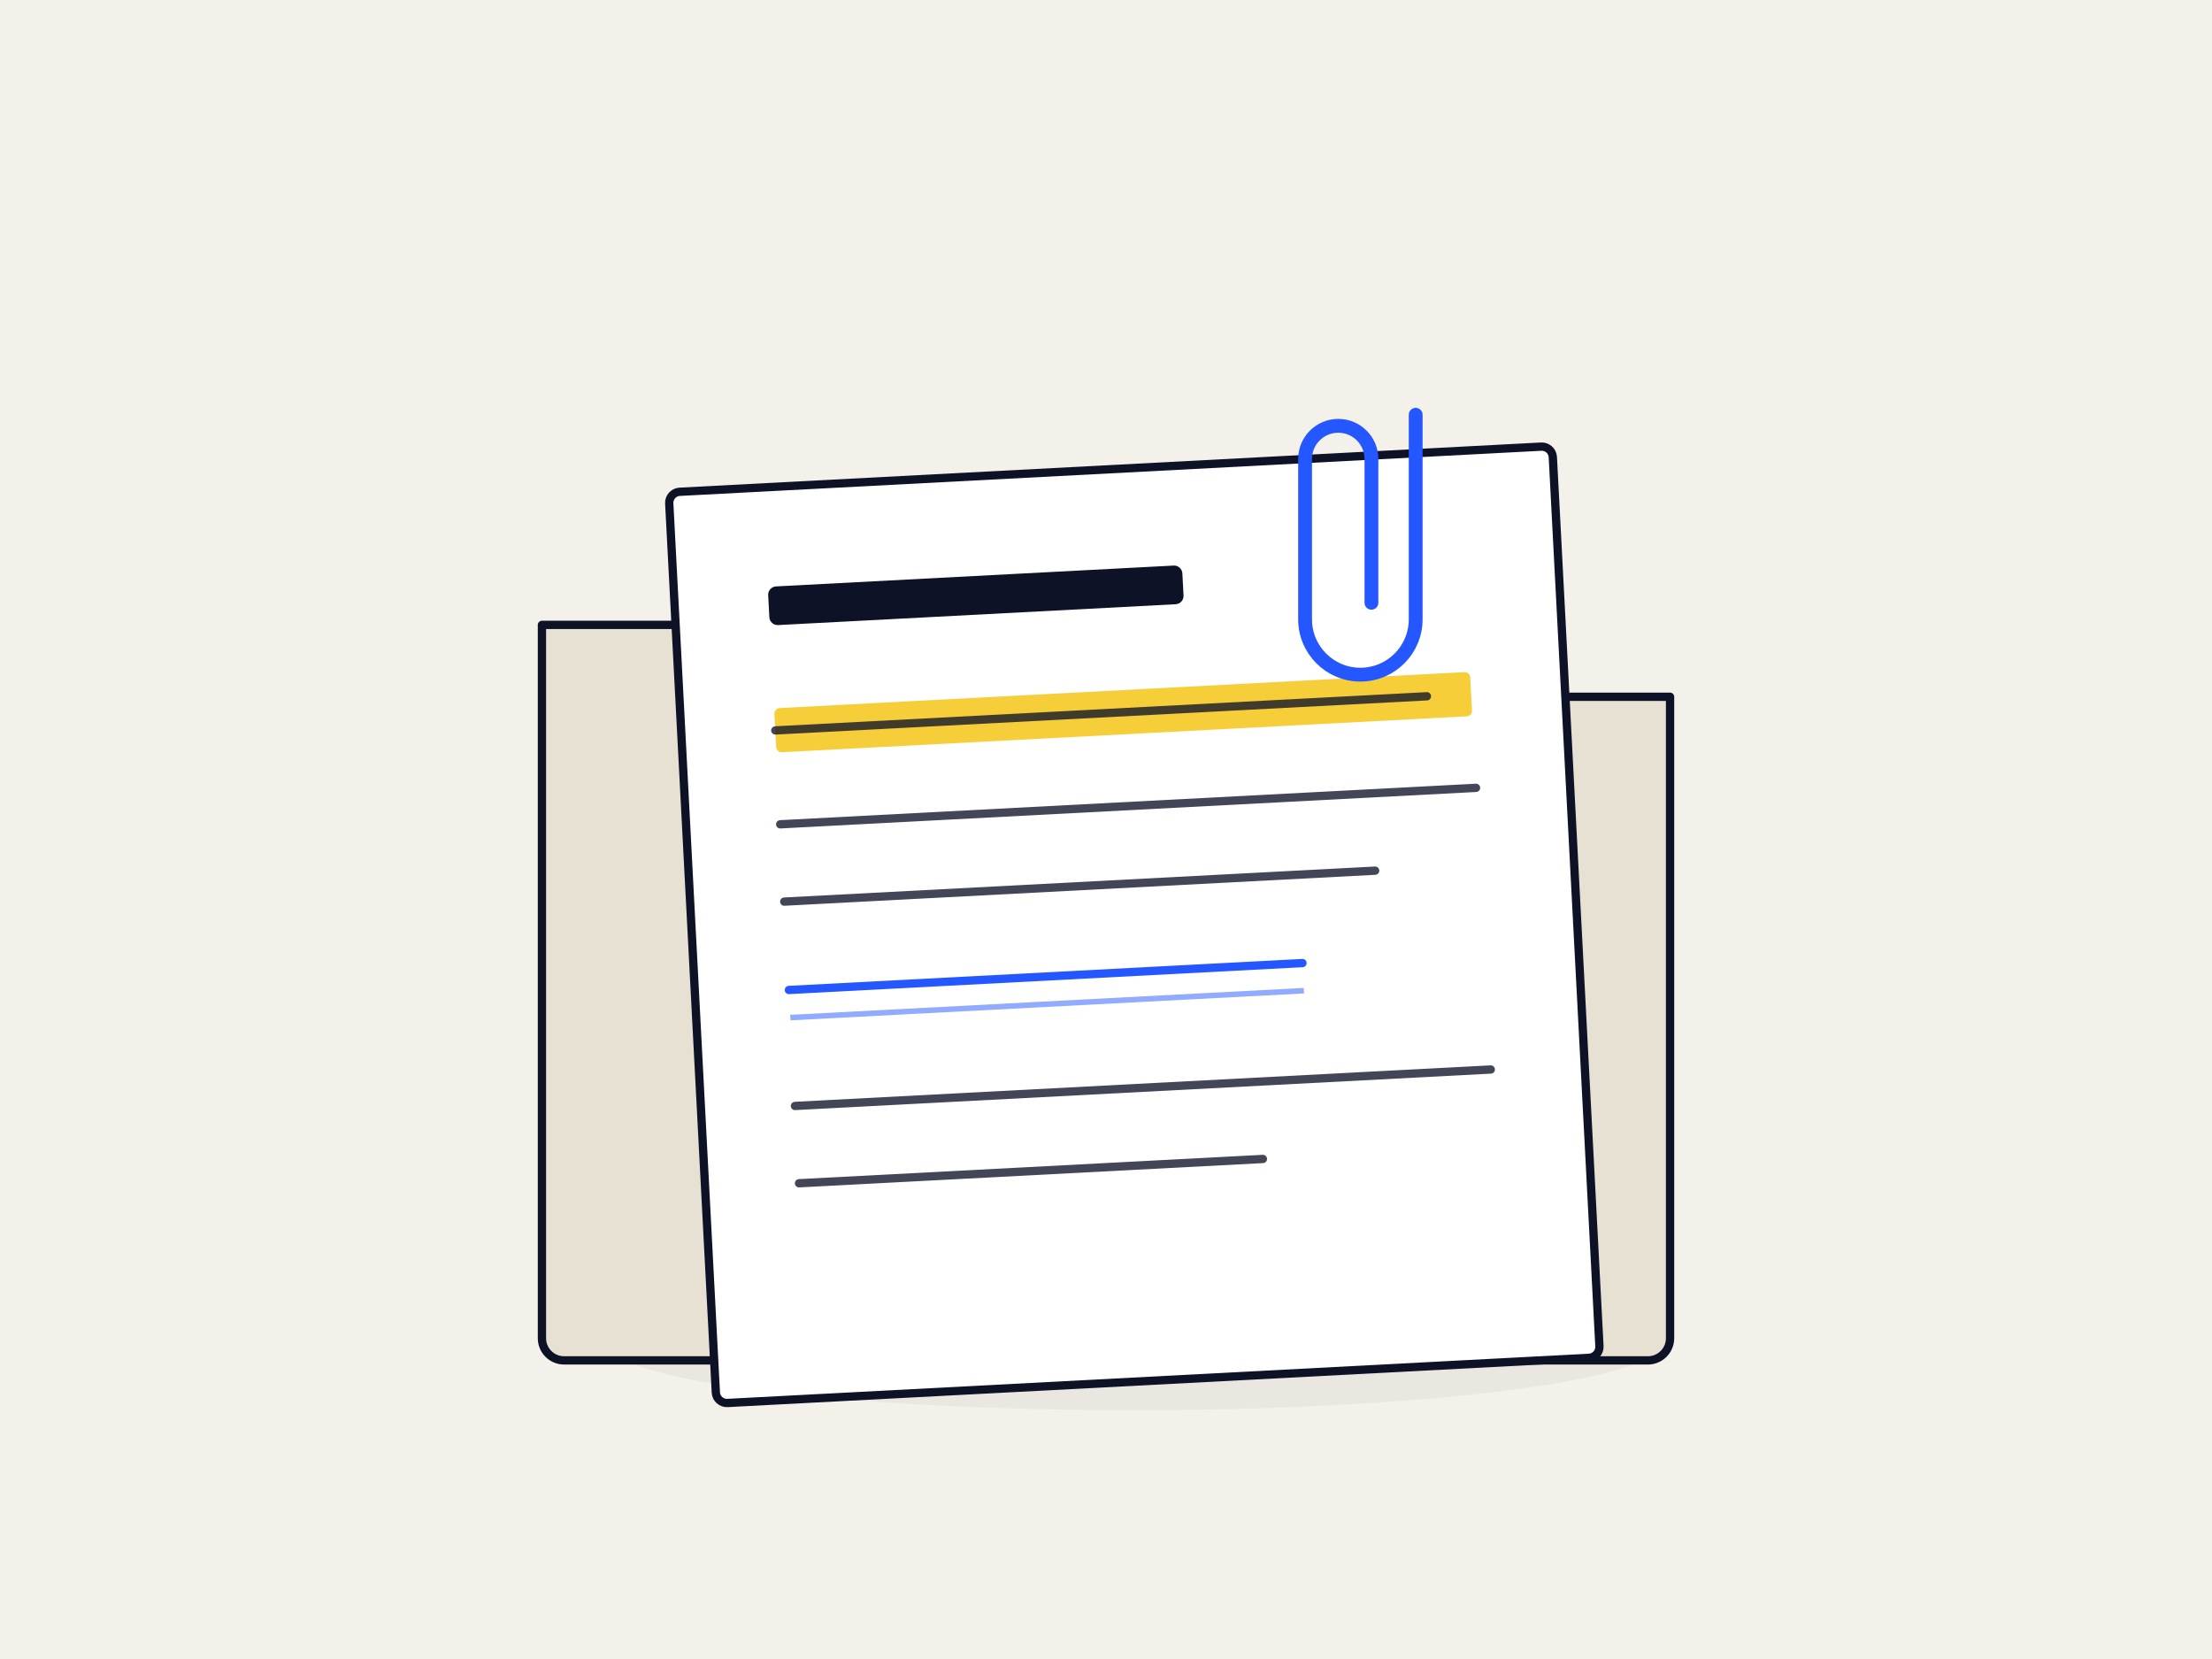
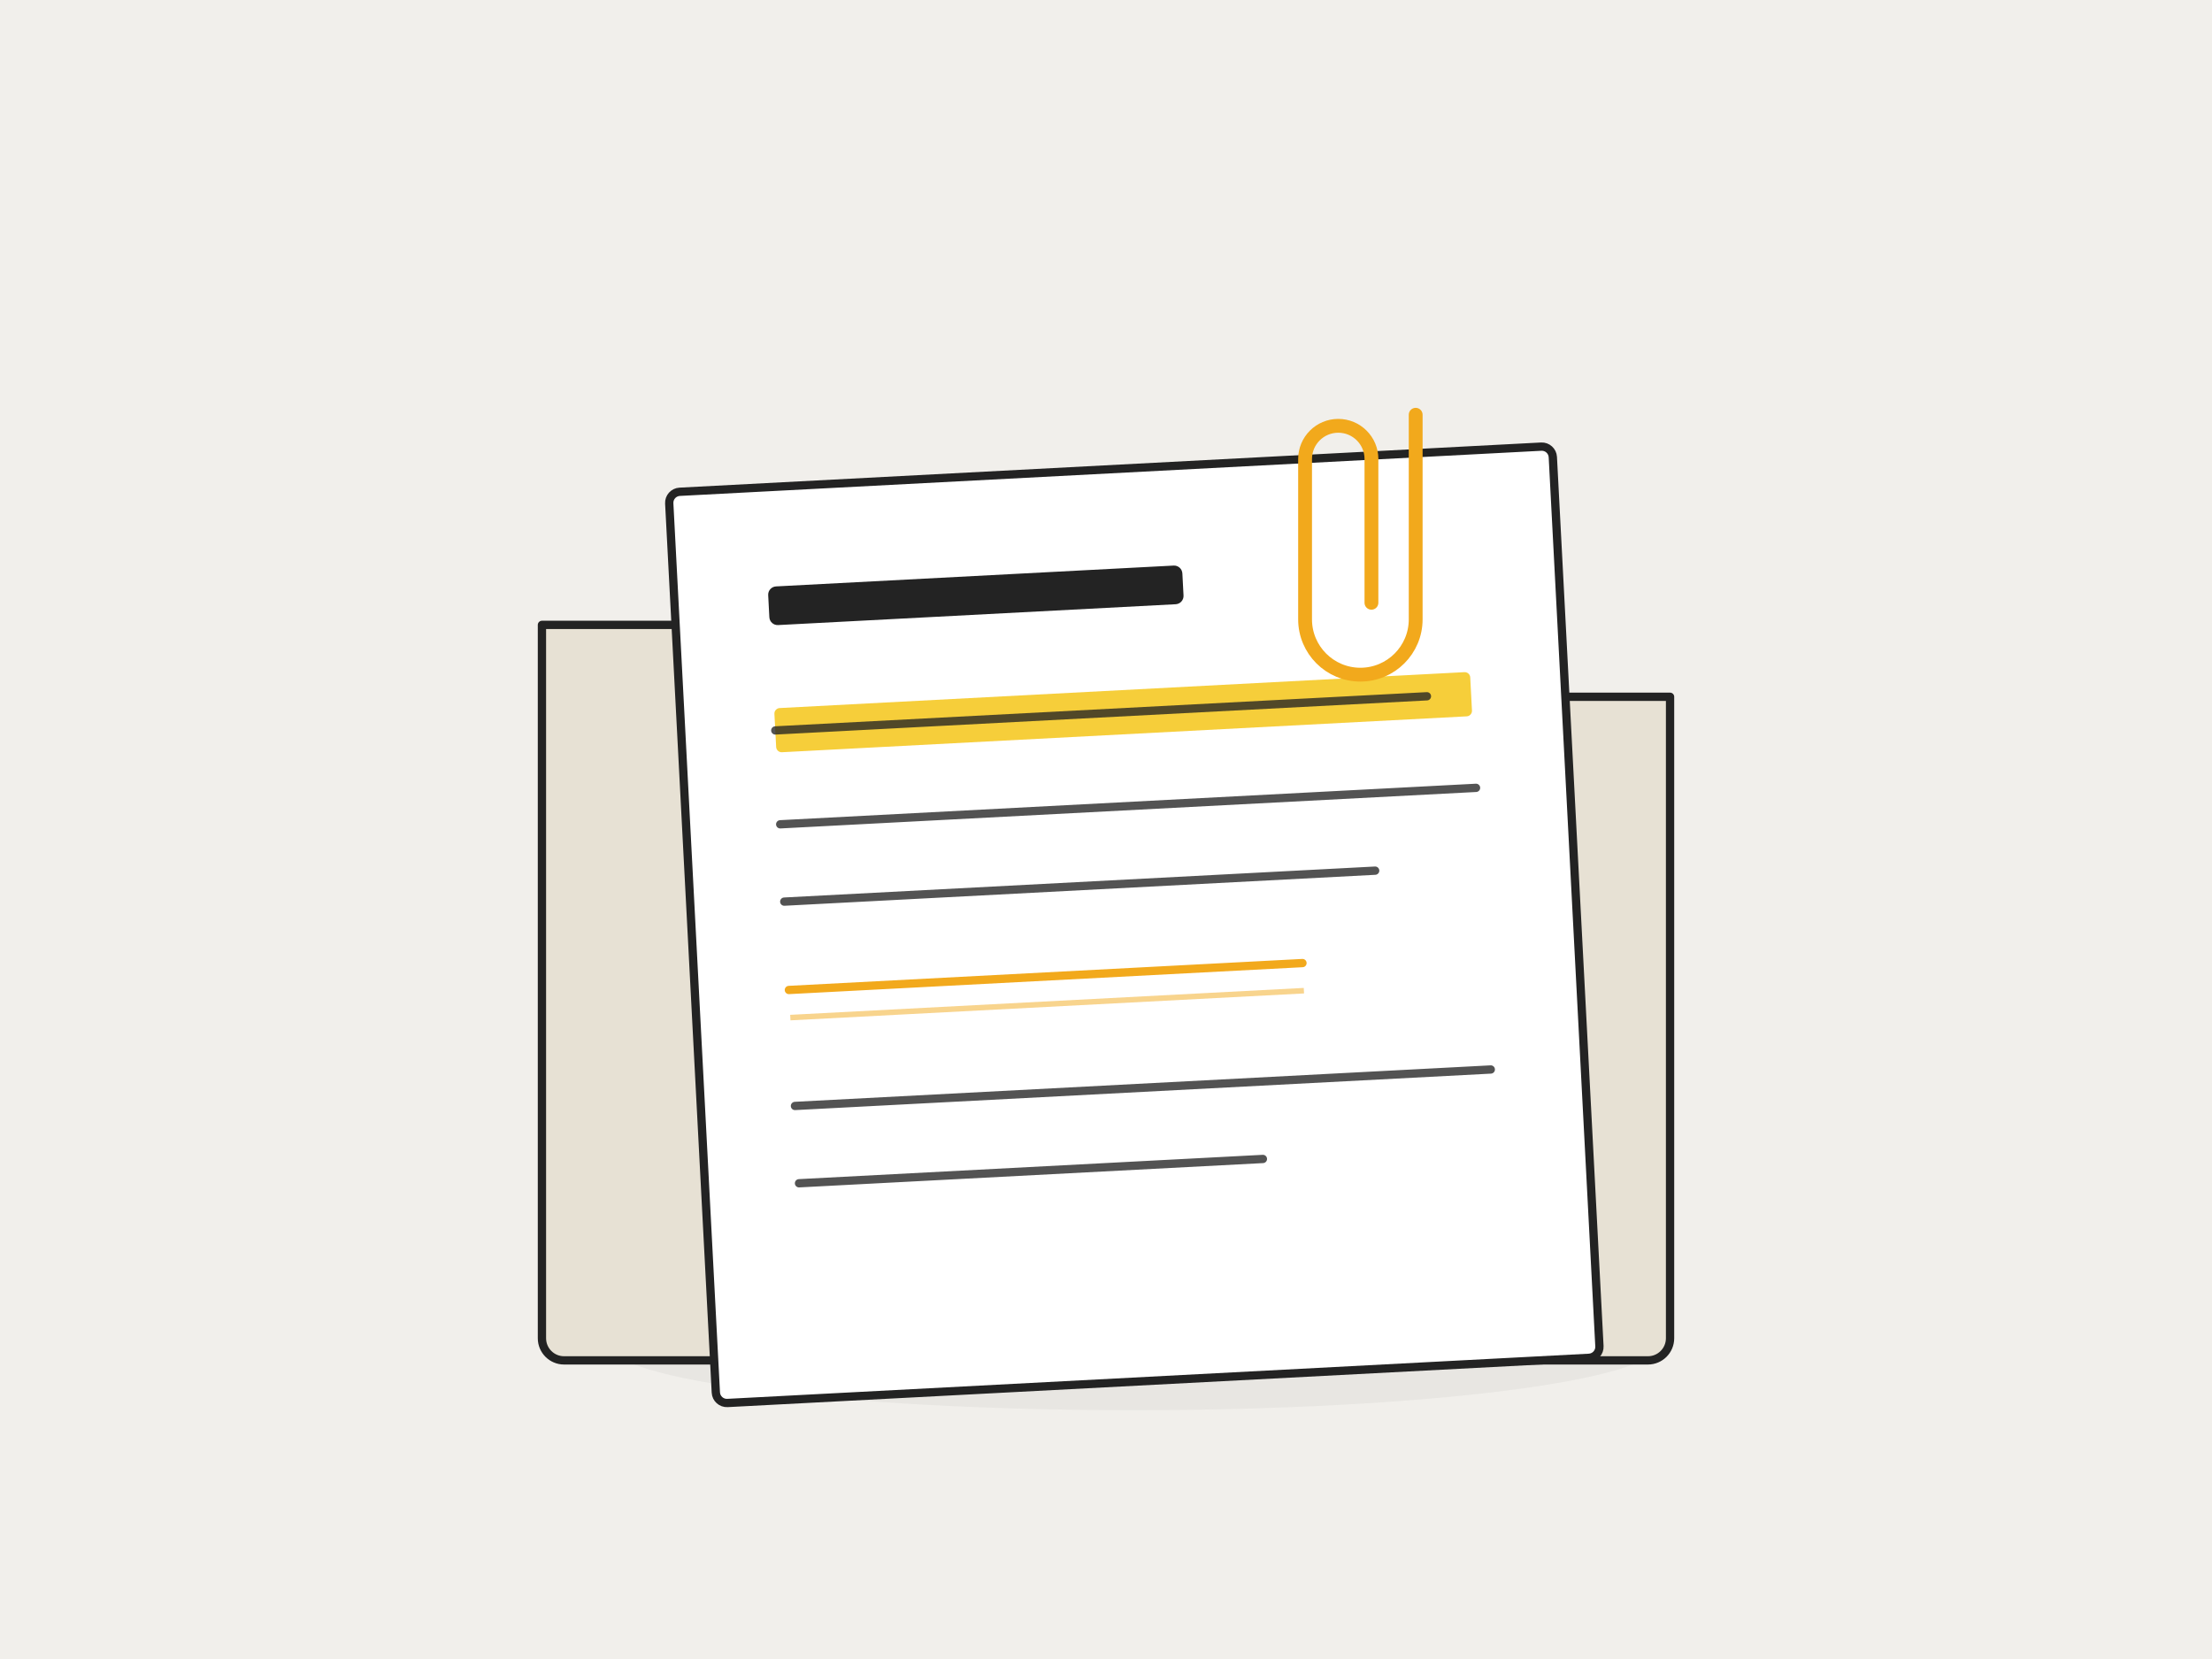
<svg xmlns="http://www.w3.org/2000/svg" viewBox="0 0 800 600" role="img" aria-label="A working paper inside an evidence folder, with a highlighted line and a paperclip">
-   <rect width="800" height="600" fill="#f4f1ea" />
-   <ellipse cx="410" cy="486" rx="190" ry="24" fill="#0e1226" opacity="0.05" />
-   <path d="M196 226 h150 l22 26 h236 v232 a8 8 0 0 1 -8 8 H204 a8 8 0 0 1 -8 -8 z" fill="#e7e1d4" stroke="#0e1226" stroke-width="3" stroke-linejoin="round" />
+   <rect width="800" height="600" fill="#f1efeb" />
+   <ellipse cx="410" cy="486" rx="190" ry="24" fill="#232323" opacity="0.05" />
+   <path d="M196 226 h150 l22 26 h236 v232 a8 8 0 0 1 -8 8 H204 a8 8 0 0 1 -8 -8 z" fill="#e7e1d4" stroke="#232323" stroke-width="3" stroke-linejoin="round" />
  <g transform="rotate(-3 400 330)">
-     <rect x="250" y="170" width="320" height="330" rx="4" fill="#ffffff" stroke="#0e1226" stroke-width="3" />
-     <rect x="284" y="206" width="150" height="14" rx="3" fill="#0e1226" />
+     <rect x="250" y="170" width="320" height="330" rx="4" fill="#ffffff" stroke="#232323" stroke-width="3" />
+     <rect x="284" y="206" width="150" height="14" rx="3" fill="#232323" />
    <rect x="284" y="250" width="252" height="16" rx="2" fill="#f5c518" opacity="0.85" />
-     <g stroke="#0e1226" stroke-width="3" opacity="0.78" stroke-linecap="round">
+     <g stroke="#232323" stroke-width="3" opacity="0.78" stroke-linecap="round">
      <path d="M284 258 H520" />
      <path d="M284 292 H536" />
      <path d="M284 320 H498" />
    </g>
-     <path d="M284 352 H470" stroke="#2457ff" stroke-width="3" stroke-linecap="round" />
-     <path d="M284 362 H470" stroke="#2457ff" stroke-width="2" opacity="0.5" />
-     <g stroke="#0e1226" stroke-width="3" opacity="0.78" stroke-linecap="round">
+     <path d="M284 352 H470" stroke="#f2a91c" stroke-width="3" stroke-linecap="round" />
+     <path d="M284 362 H470" stroke="#f2a91c" stroke-width="2" opacity="0.5" />
+     <g stroke="#232323" stroke-width="3" opacity="0.78" stroke-linecap="round">
      <path d="M284 394 H536" />
      <path d="M284 422 H452" />
    </g>
  </g>
-   <path d="M512 150 v74 a20 20 0 0 1 -40 0 v-58 a12 12 0 0 1 24 0 v52" fill="none" stroke="#2457ff" stroke-width="5" stroke-linecap="round" />
+   <path d="M512 150 v74 a20 20 0 0 1 -40 0 v-58 a12 12 0 0 1 24 0 v52" fill="none" stroke="#f2a91c" stroke-width="5" stroke-linecap="round" />
</svg>
